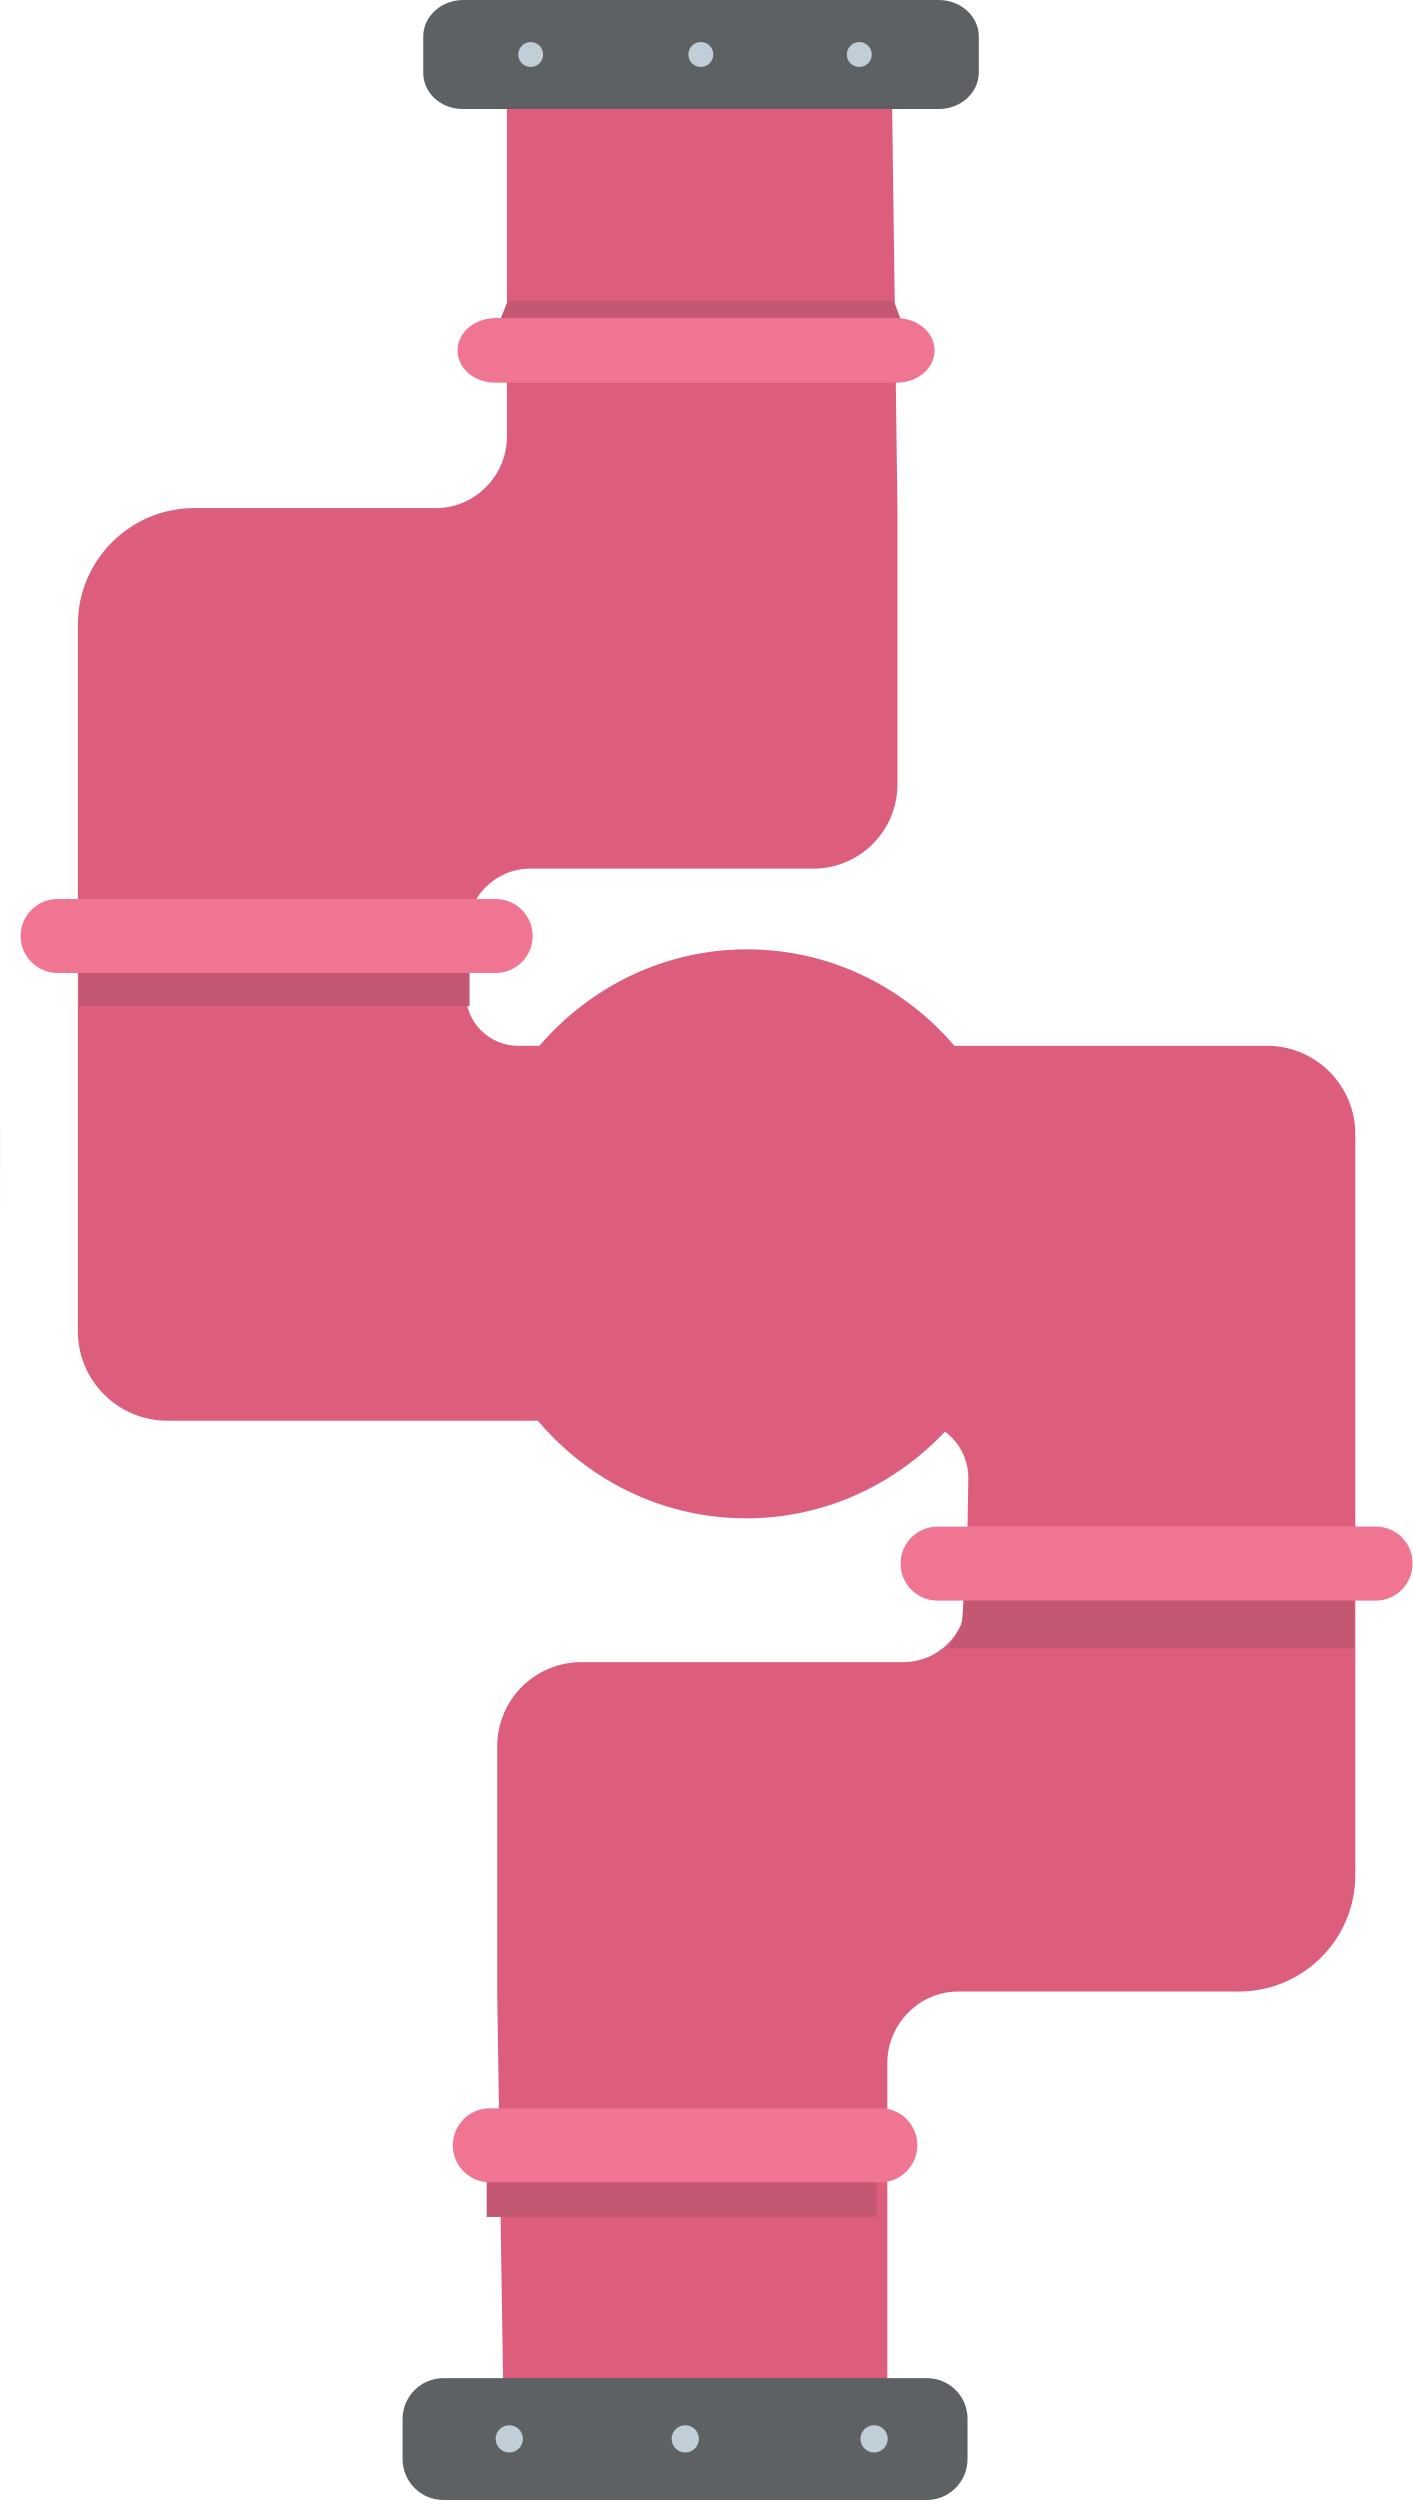
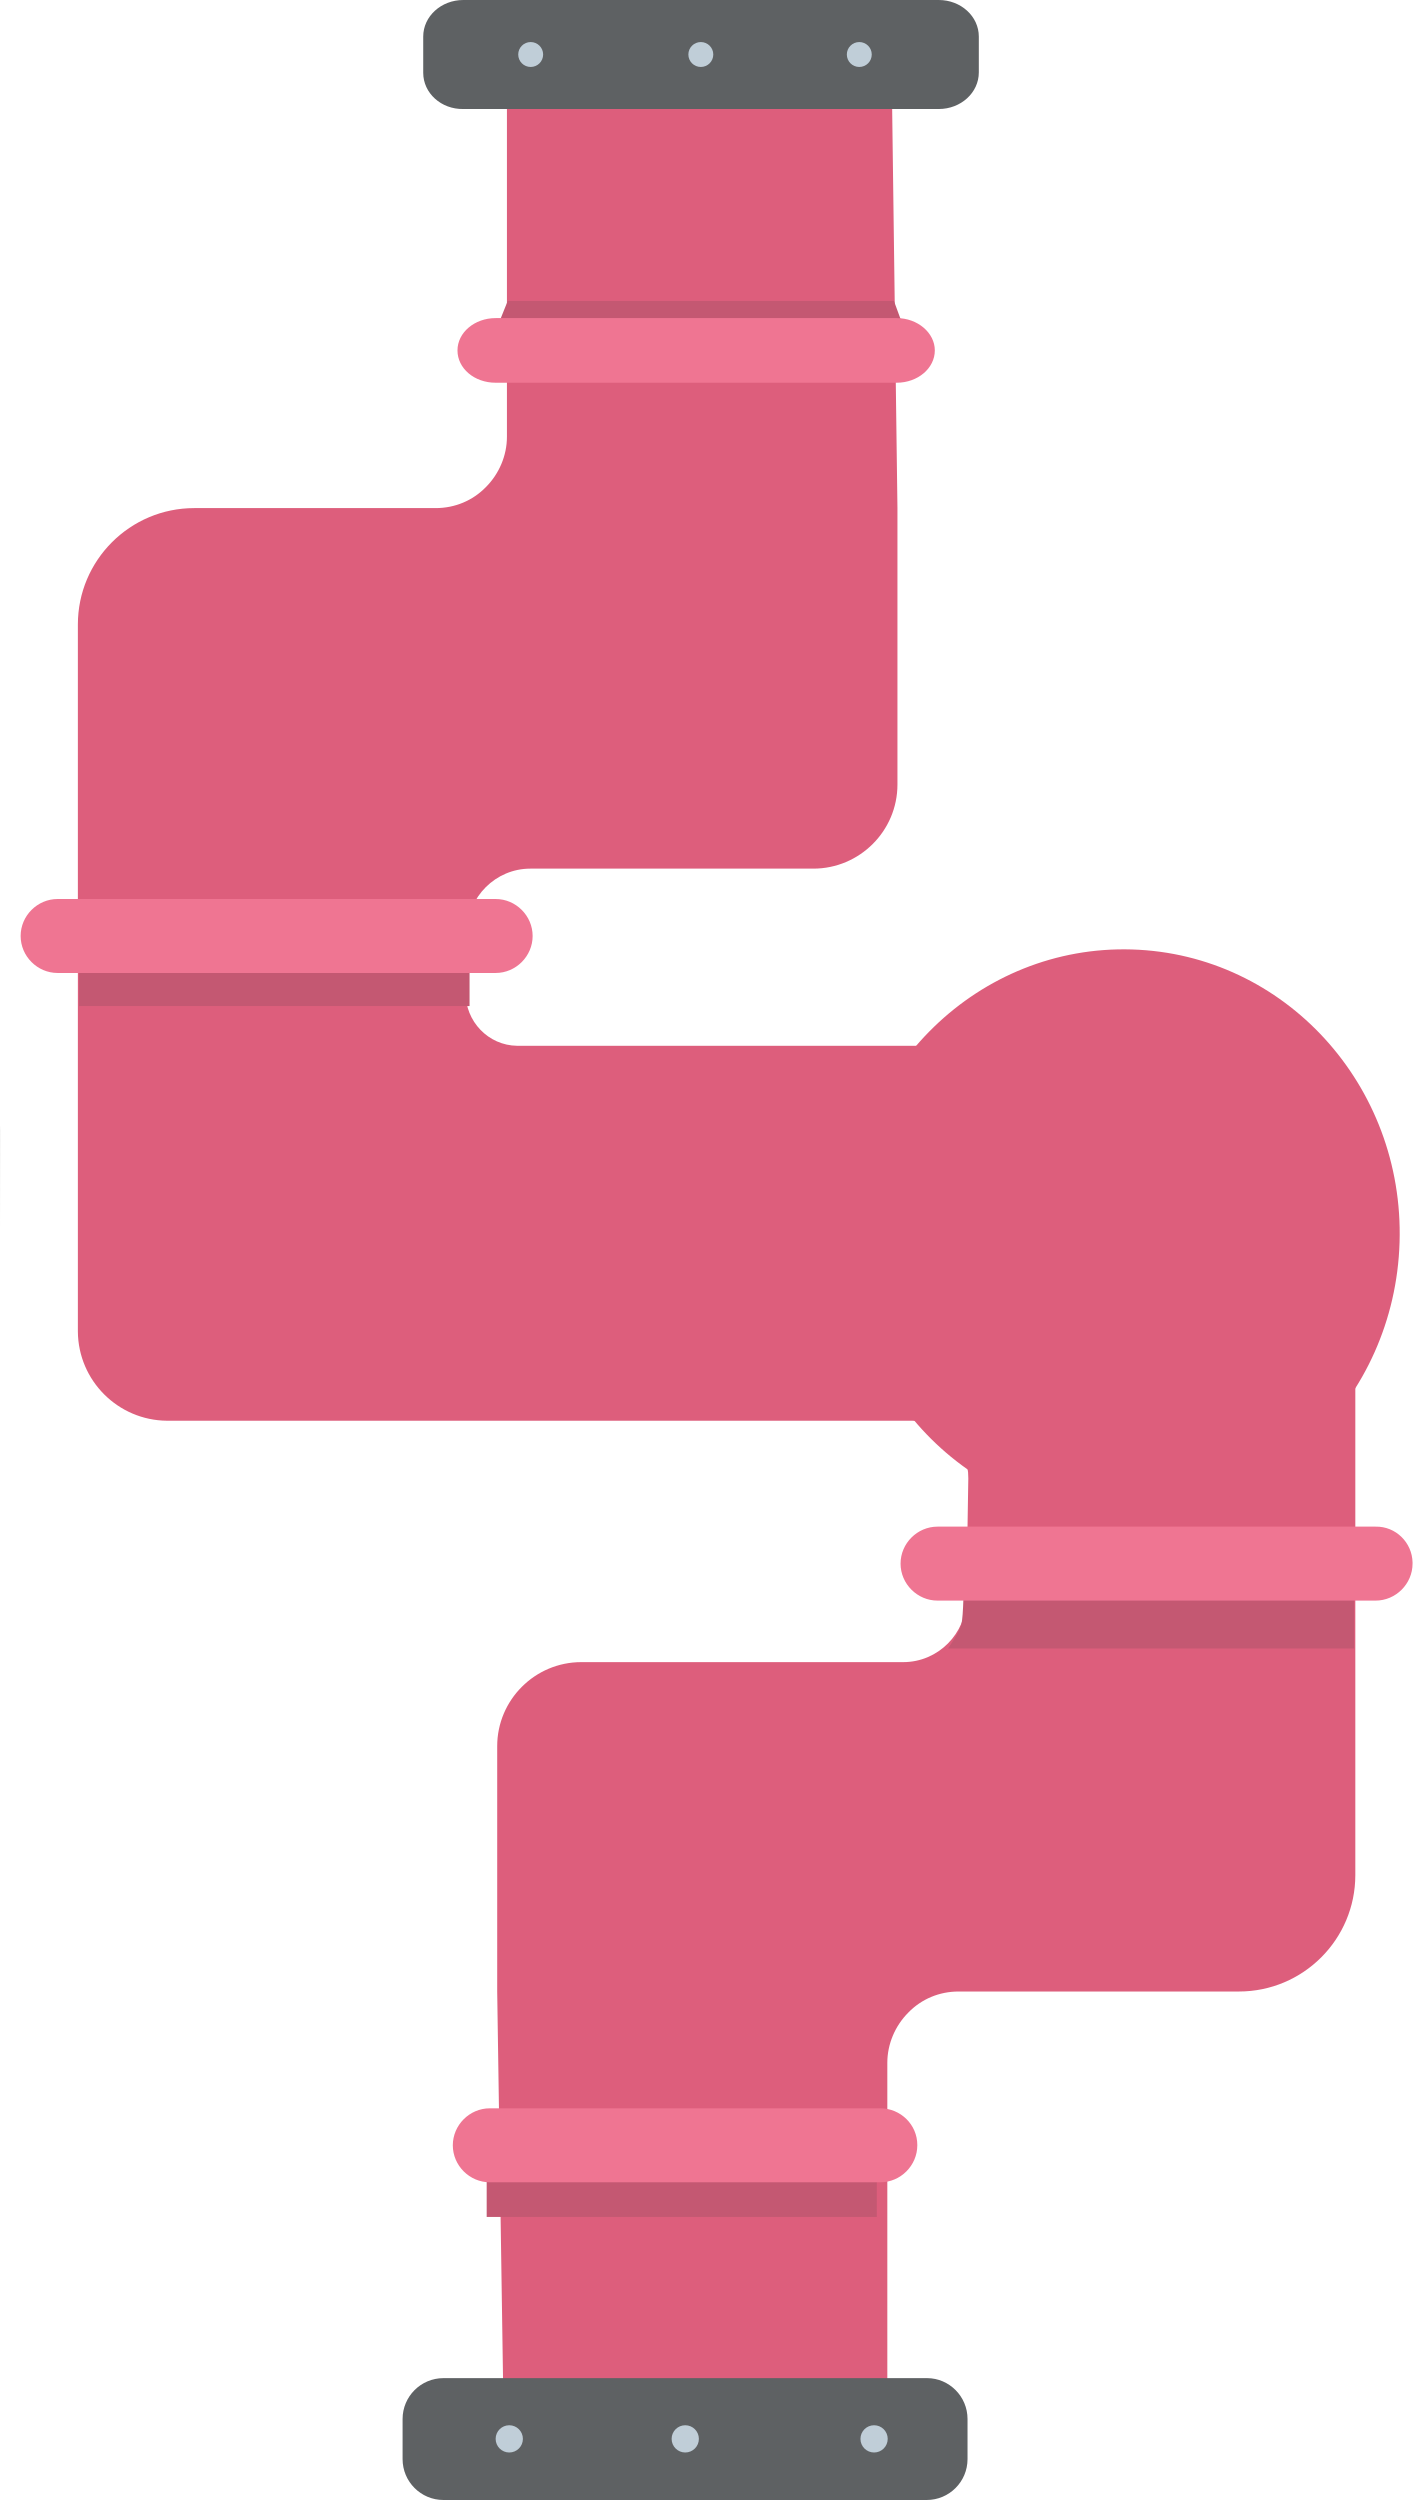
- <svg xmlns="http://www.w3.org/2000/svg" id="Layer_1" data-name="Layer 1" viewBox="0 0 362.8 642.1">
-   <defs>
-     <style>.cls-1{fill:#6b6b6b;isolation:isolate;opacity:0.15;}.cls-2{fill:#dd5e7c;}.cls-3{fill:#5e6163;}.cls-4{fill:#c0ced8;}.cls-5{fill:#c45872;}.cls-6{fill:#ef7592;}</style>
-   </defs>
-   <path class="cls-1" d="M20.9,289.1l-.1,27V291.3A16.2,16.2,0,0,1,20.9,289.1Z" transform="translate(-20.8)" />
-   <path class="cls-2" d="M368.9,291.4V481.6A29.92,29.92,0,0,1,339,511.5H267a17.9,17.9,0,0,0-12.9,5.4,18.31,18.31,0,0,0-5.4,12.9v95L150,611l-1.5-99.5v-63a21.64,21.64,0,0,1,21.6-21.6h82.7A16.2,16.2,0,0,0,269,410.7l.5-31a14.6,14.6,0,0,0-14.6-14.8H63.7A23,23,0,0,1,40.8,342V160.4a29.92,29.92,0,0,1,29.9-29.9h62a17.9,17.9,0,0,0,12.9-5.4,18.31,18.31,0,0,0,5.4-12.9v-95h98.8l1.5,113.3v71a21.64,21.64,0,0,1-21.6,21.6H157a16.2,16.2,0,0,0-16.2,16.2l-.4,15.6a13.47,13.47,0,0,0,13.4,13.7H346A22.69,22.69,0,0,1,368.9,291.4Z" transform="translate(-20.8)" />
-   <path class="cls-3" d="M129.5,18.7V9.4c0-5.2,4.6-9.4,10.3-9.4H261.9c5.7,0,10.3,4.2,10.3,9.4v9.2c0,5.2-4.6,9.4-10.3,9.4H139.8C134.1,28.1,129.5,23.9,129.5,18.7Z" transform="translate(-20.8)" />
-   <circle class="cls-4" cx="136.3" cy="14" r="3.2" />
-   <circle class="cls-4" cx="180" cy="14" r="3.2" />
-   <circle class="cls-4" cx="220.7" cy="14" r="3.2" />
-   <path class="cls-5" d="M141.4,258.4H41.1v-17H141.4Z" transform="translate(-20.8)" />
-   <path class="cls-6" d="M26.1,240.4h0a9.5,9.5,0,0,1,9.5-9.5H148.1a9.5,9.5,0,0,1,9.5,9.5h0a9.5,9.5,0,0,1-9.5,9.5H35.6A9.5,9.5,0,0,1,26.1,240.4Z" transform="translate(-20.8)" />
-   <rect class="cls-5" x="125" y="552.4" width="100.2" height="17" />
-   <path class="cls-3" d="M269.3,621.3v10.3a10.5,10.5,0,0,1-10.5,10.5H134.7a10.5,10.5,0,0,1-10.5-10.5V621.3a10.5,10.5,0,0,1,10.5-10.5H258.9A10.41,10.41,0,0,1,269.3,621.3Z" transform="translate(-20.8)" />
-   <circle class="cls-4" cx="224.5" cy="626.4" r="3.5" />
-   <circle class="cls-4" cx="176" cy="626.4" r="3.5" />
-   <circle class="cls-4" cx="130.8" cy="626.4" r="3.5" />
-   <path class="cls-6" d="M256.4,551h0a9.5,9.5,0,0,1-9.5,9.5H146.6a9.5,9.5,0,0,1-9.5-9.5h0a9.5,9.5,0,0,1,9.5-9.5H246.9A9.43,9.43,0,0,1,256.4,551Z" transform="translate(-20.8)" />
-   <path class="cls-5" d="M267.7,417.3c.6-2.4.6-10.9.6-10.9H368.6v17H264.3S267.2,419.2,267.7,417.3Z" transform="translate(-20.8)" />
-   <path class="cls-6" d="M383.6,401.6h0a9.5,9.5,0,0,1-9.5,9.5H261.6a9.5,9.5,0,0,1-9.5-9.5h0a9.5,9.5,0,0,1,9.5-9.5H374.1A9.37,9.37,0,0,1,383.6,401.6Z" transform="translate(-20.8)" />
-   <ellipse class="cls-2" cx="212.54" cy="316.88" rx="73.07" ry="71.01" transform="translate(-131.43 519.72) rotate(-88.26)" />
-   <polygon class="cls-5" points="130.41 77.26 229.58 77.26 233.69 88.54 125.94 88.54 130.41 77.26" />
-   <path class="cls-6" d="M138.32,90h0c0-4.63,4.42-8.3,9.76-8.3h103c5.45,0,9.76,3.76,9.76,8.3h0c0,4.63-4.41,8.29-9.76,8.29h-103C142.63,98.33,138.32,94.58,138.32,90Z" transform="translate(-20.8)" />
+ <svg xmlns="http://www.w3.org/2000/svg" version="1.1" id="Layer_1" x="0px" y="0px" viewBox="0 0 362.8 642.1" style="enable-background:new 0 0 362.8 642.1;" xml:space="preserve">
+   <style type="text/css">
+ 	.st0{opacity:0.15;fill:#6B6B6B;enable-background:new    ;}
+ 	.st1{fill:#DD5E7C;}
+ 	.st2{fill:#5E6163;}
+ 	.st3{fill:#C0CED8;}
+ 	.st4{fill:#C45872;}
+ 	.st5{fill:#EF7592;}
+ </style>
+   <path class="st0" d="M0.1,289.1l-0.1,27v-24.8C0,290.6,0,289.8,0.1,289.1z" />
+   <path class="st1" d="M348.1,291.4v190.2c0,16.5-13.4,29.9-29.9,29.9h-72c-4.9,0-9.5,1.9-12.9,5.4c-3.4,3.4-5.4,8.1-5.4,12.9v95  L129.2,611l-1.5-99.5v-63c0-11.9,9.7-21.6,21.6-21.6H232c8.9,0,16.2-7.3,16.2-16.2l0.5-31c0.1-8.1-6.3-14.7-14.4-14.8  c-0.1,0-0.1,0-0.2,0H42.9C30.3,364.8,20.1,354.6,20,342V160.4c0-16.5,13.4-29.9,29.9-29.9h62c4.9,0,9.5-1.9,12.9-5.4  c3.4-3.4,5.4-8.1,5.4-12.9v-95H229l1.5,113.3v71c0,11.9-9.7,21.6-21.6,21.6h-72.7c-8.9,0-16.2,7.3-16.2,16.2l-0.4,15.6  c-0.1,7.4,5.8,13.6,13.2,13.7c0.1,0,0.1,0,0.2,0h192.2c12.5-0.1,22.8,9.9,22.9,22.5C348.1,291.2,348.1,291.3,348.1,291.4z" />
+   <path class="st2" d="M108.7,18.7V9.4c0-5.2,4.6-9.4,10.3-9.4h122.1c5.7,0,10.3,4.2,10.3,9.4v9.2c0,5.2-4.6,9.4-10.3,9.4H119  C113.3,28.1,108.7,23.9,108.7,18.7z" />
+   <circle class="st3" cx="136.3" cy="14" r="3.2" />
+   <circle class="st3" cx="180" cy="14" r="3.2" />
+   <circle class="st3" cx="220.7" cy="14" r="3.2" />
+   <path class="st4" d="M120.6,258.4H20.3v-17h100.3V258.4z" />
+   <path class="st5" d="M5.3,240.4L5.3,240.4c0-5.2,4.3-9.5,9.5-9.5h112.5c5.2,0,9.5,4.3,9.5,9.5l0,0c0,5.2-4.3,9.5-9.5,9.5H14.8  C9.6,249.9,5.3,245.6,5.3,240.4z" />
+   <rect x="125" y="552.4" class="st4" width="100.2" height="17" />
+   <path class="st2" d="M248.5,621.3v10.3c0,5.8-4.7,10.5-10.5,10.5H113.9c-5.8,0-10.5-4.7-10.5-10.5v-10.3c0-5.8,4.7-10.5,10.5-10.5  h124.2C243.8,610.8,248.5,615.5,248.5,621.3C248.5,621.2,248.5,621.3,248.5,621.3z" />
+   <circle class="st3" cx="224.5" cy="626.4" r="3.5" />
+   <circle class="st3" cx="176" cy="626.4" r="3.5" />
+   <circle class="st3" cx="130.8" cy="626.4" r="3.5" />
+   <path class="st5" d="M235.6,551L235.6,551c0,5.2-4.3,9.5-9.5,9.5l0,0H125.8c-5.2,0-9.5-4.3-9.5-9.5l0,0l0,0c0-5.2,4.3-9.5,9.5-9.5  h100.3c5.2,0,9.5,4.2,9.5,9.4C235.6,550.9,235.6,551,235.6,551z" />
+   <path class="st4" d="M246.9,417.3c0.6-2.4,0.6-10.9,0.6-10.9h100.3v17H243.5C243.5,423.4,246.4,419.2,246.9,417.3z" />
+   <path class="st5" d="M362.8,401.6L362.8,401.6c0,5.2-4.3,9.5-9.5,9.5H240.8c-5.2,0-9.5-4.3-9.5-9.5l0,0c0-5.2,4.3-9.5,9.5-9.5l0,0  h112.5c5.2-0.1,9.4,4.1,9.5,9.2C362.8,401.4,362.8,401.5,362.8,401.6z" />
+   <ellipse transform="matrix(3.036402e-02 -0.9995 0.9995 3.036402e-02 -37.0014 595.657)" class="st1" cx="288.5" cy="316.9" rx="73.1" ry="71" />
+   <polygon class="st4" points="130.4,77.3 229.6,77.3 233.7,88.5 125.9,88.5 " />
+   <path class="st5" d="M117.5,90L117.5,90c0-4.6,4.4-8.3,9.8-8.3h103c5.4,0,9.8,3.8,9.8,8.3l0,0c0,4.6-4.4,8.3-9.8,8.3h-103  C121.8,98.3,117.5,94.6,117.5,90z" />
</svg>
